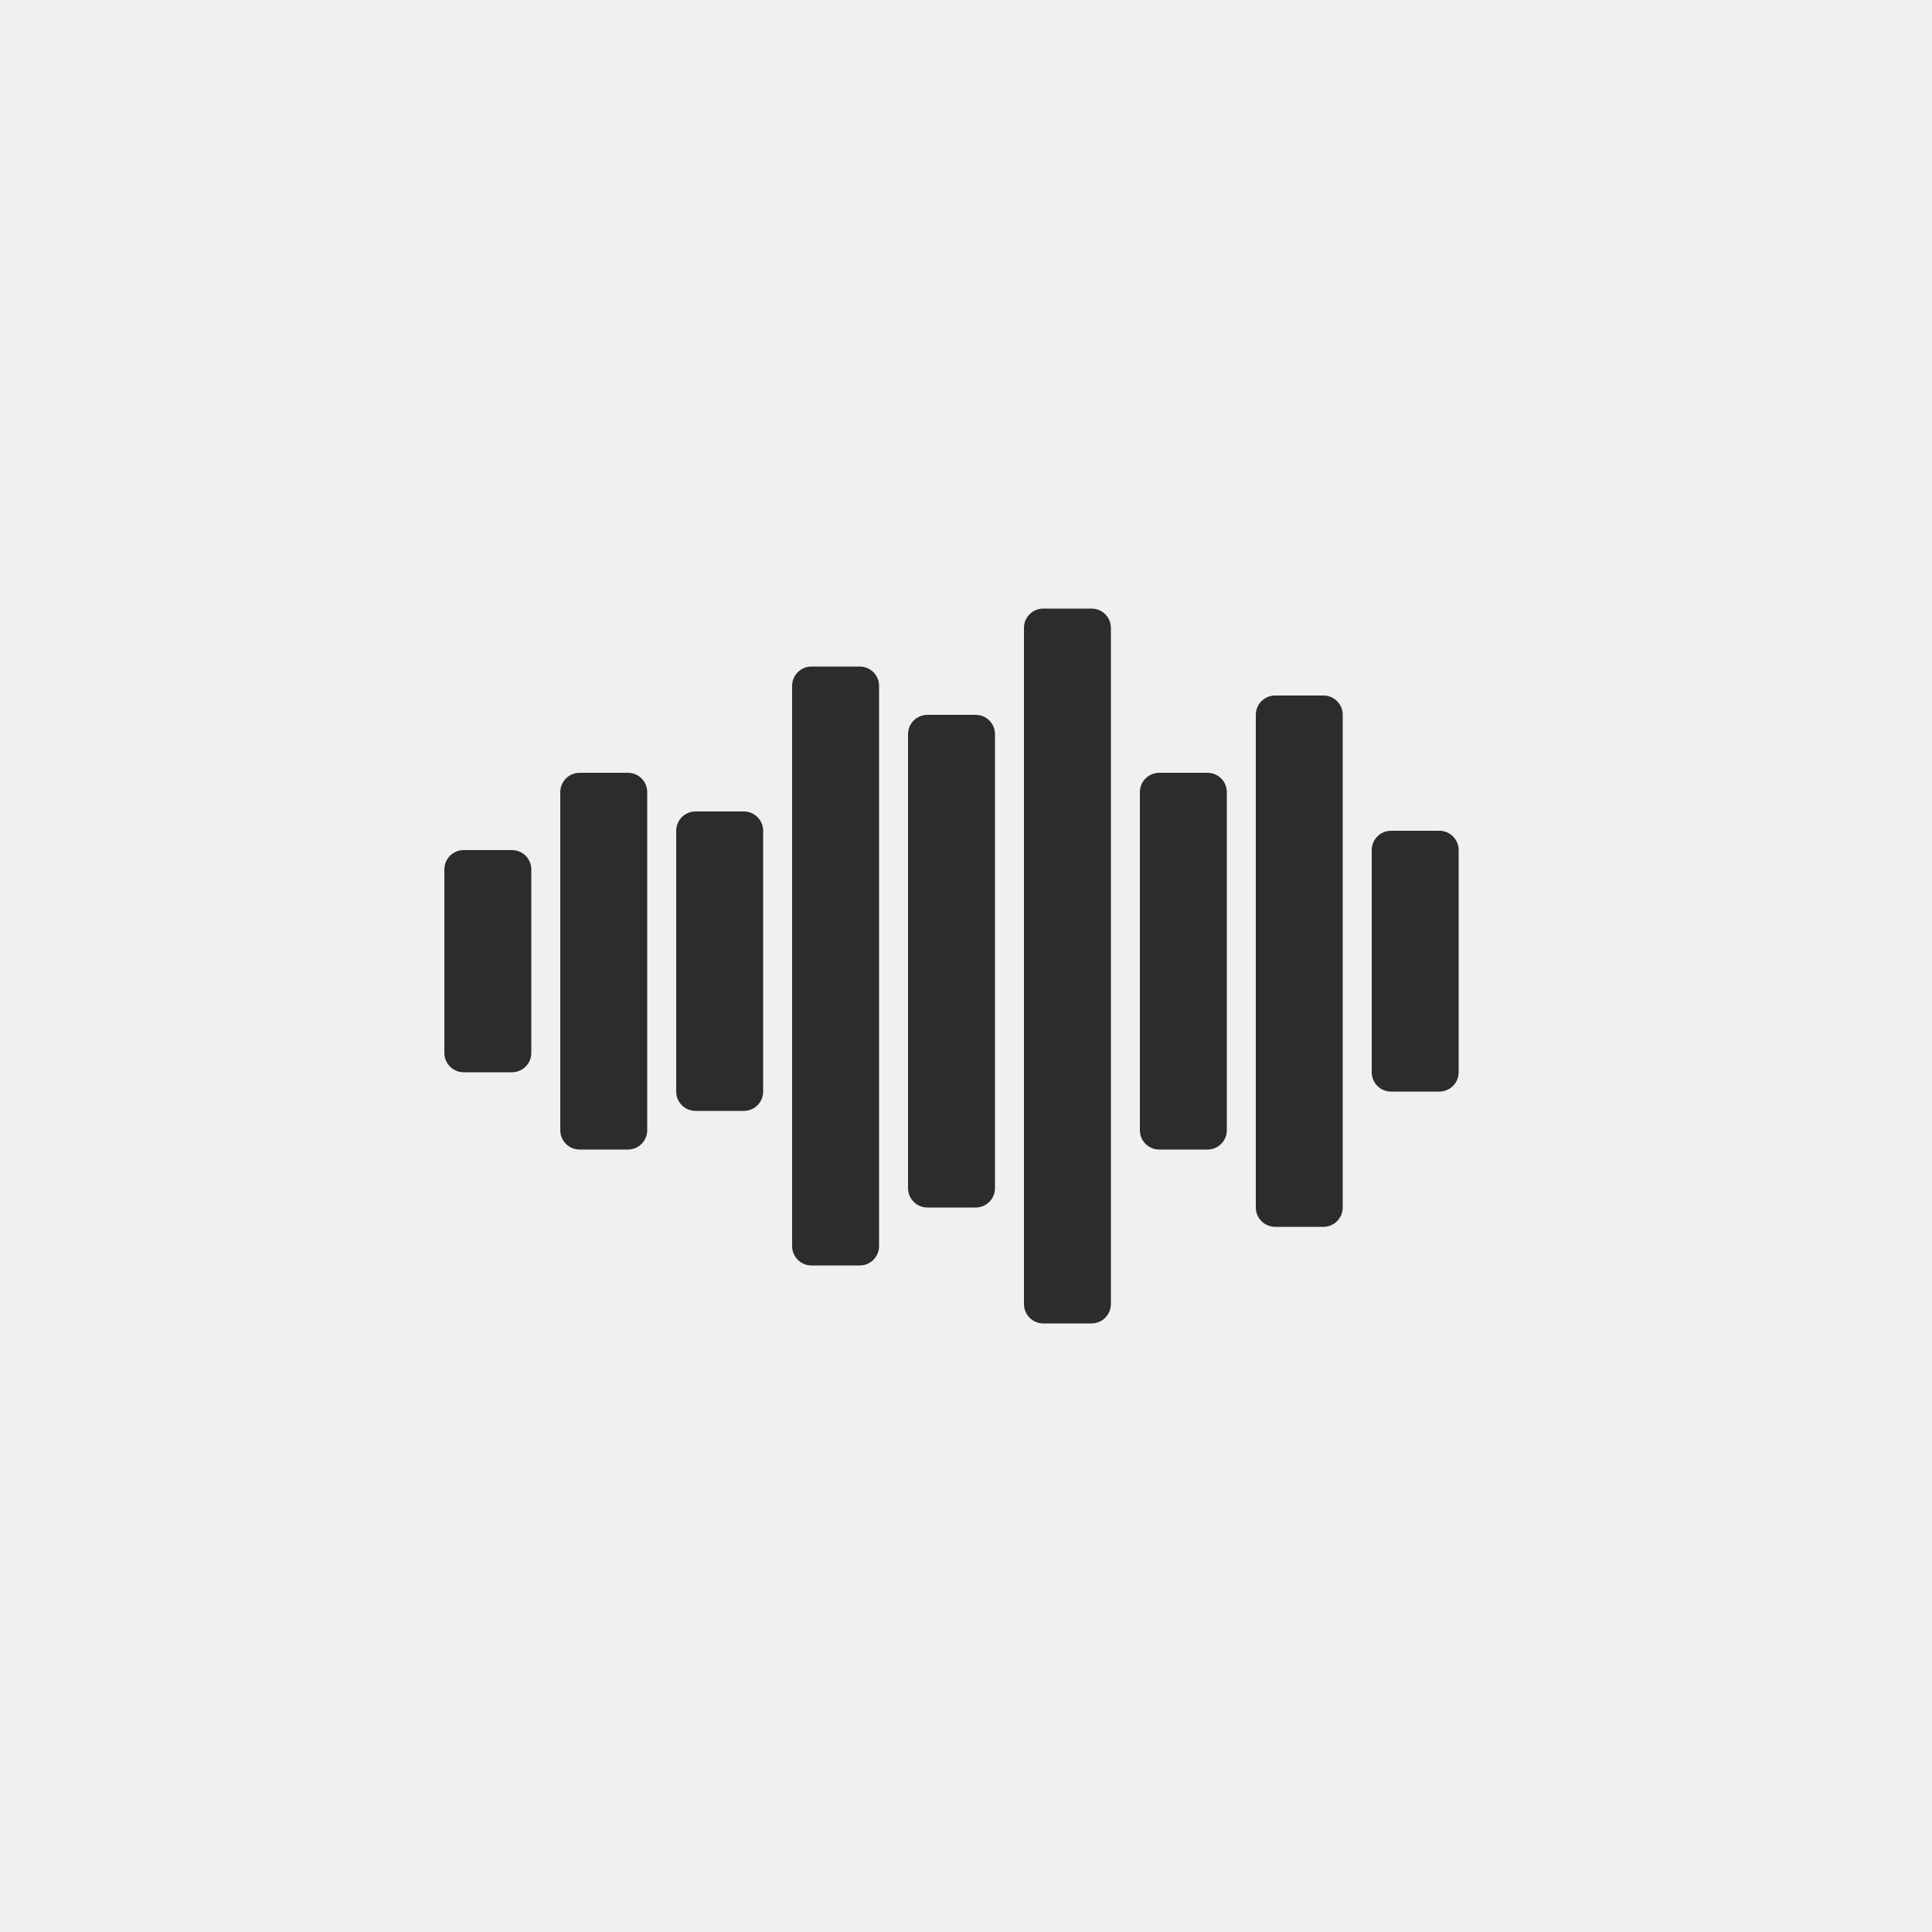
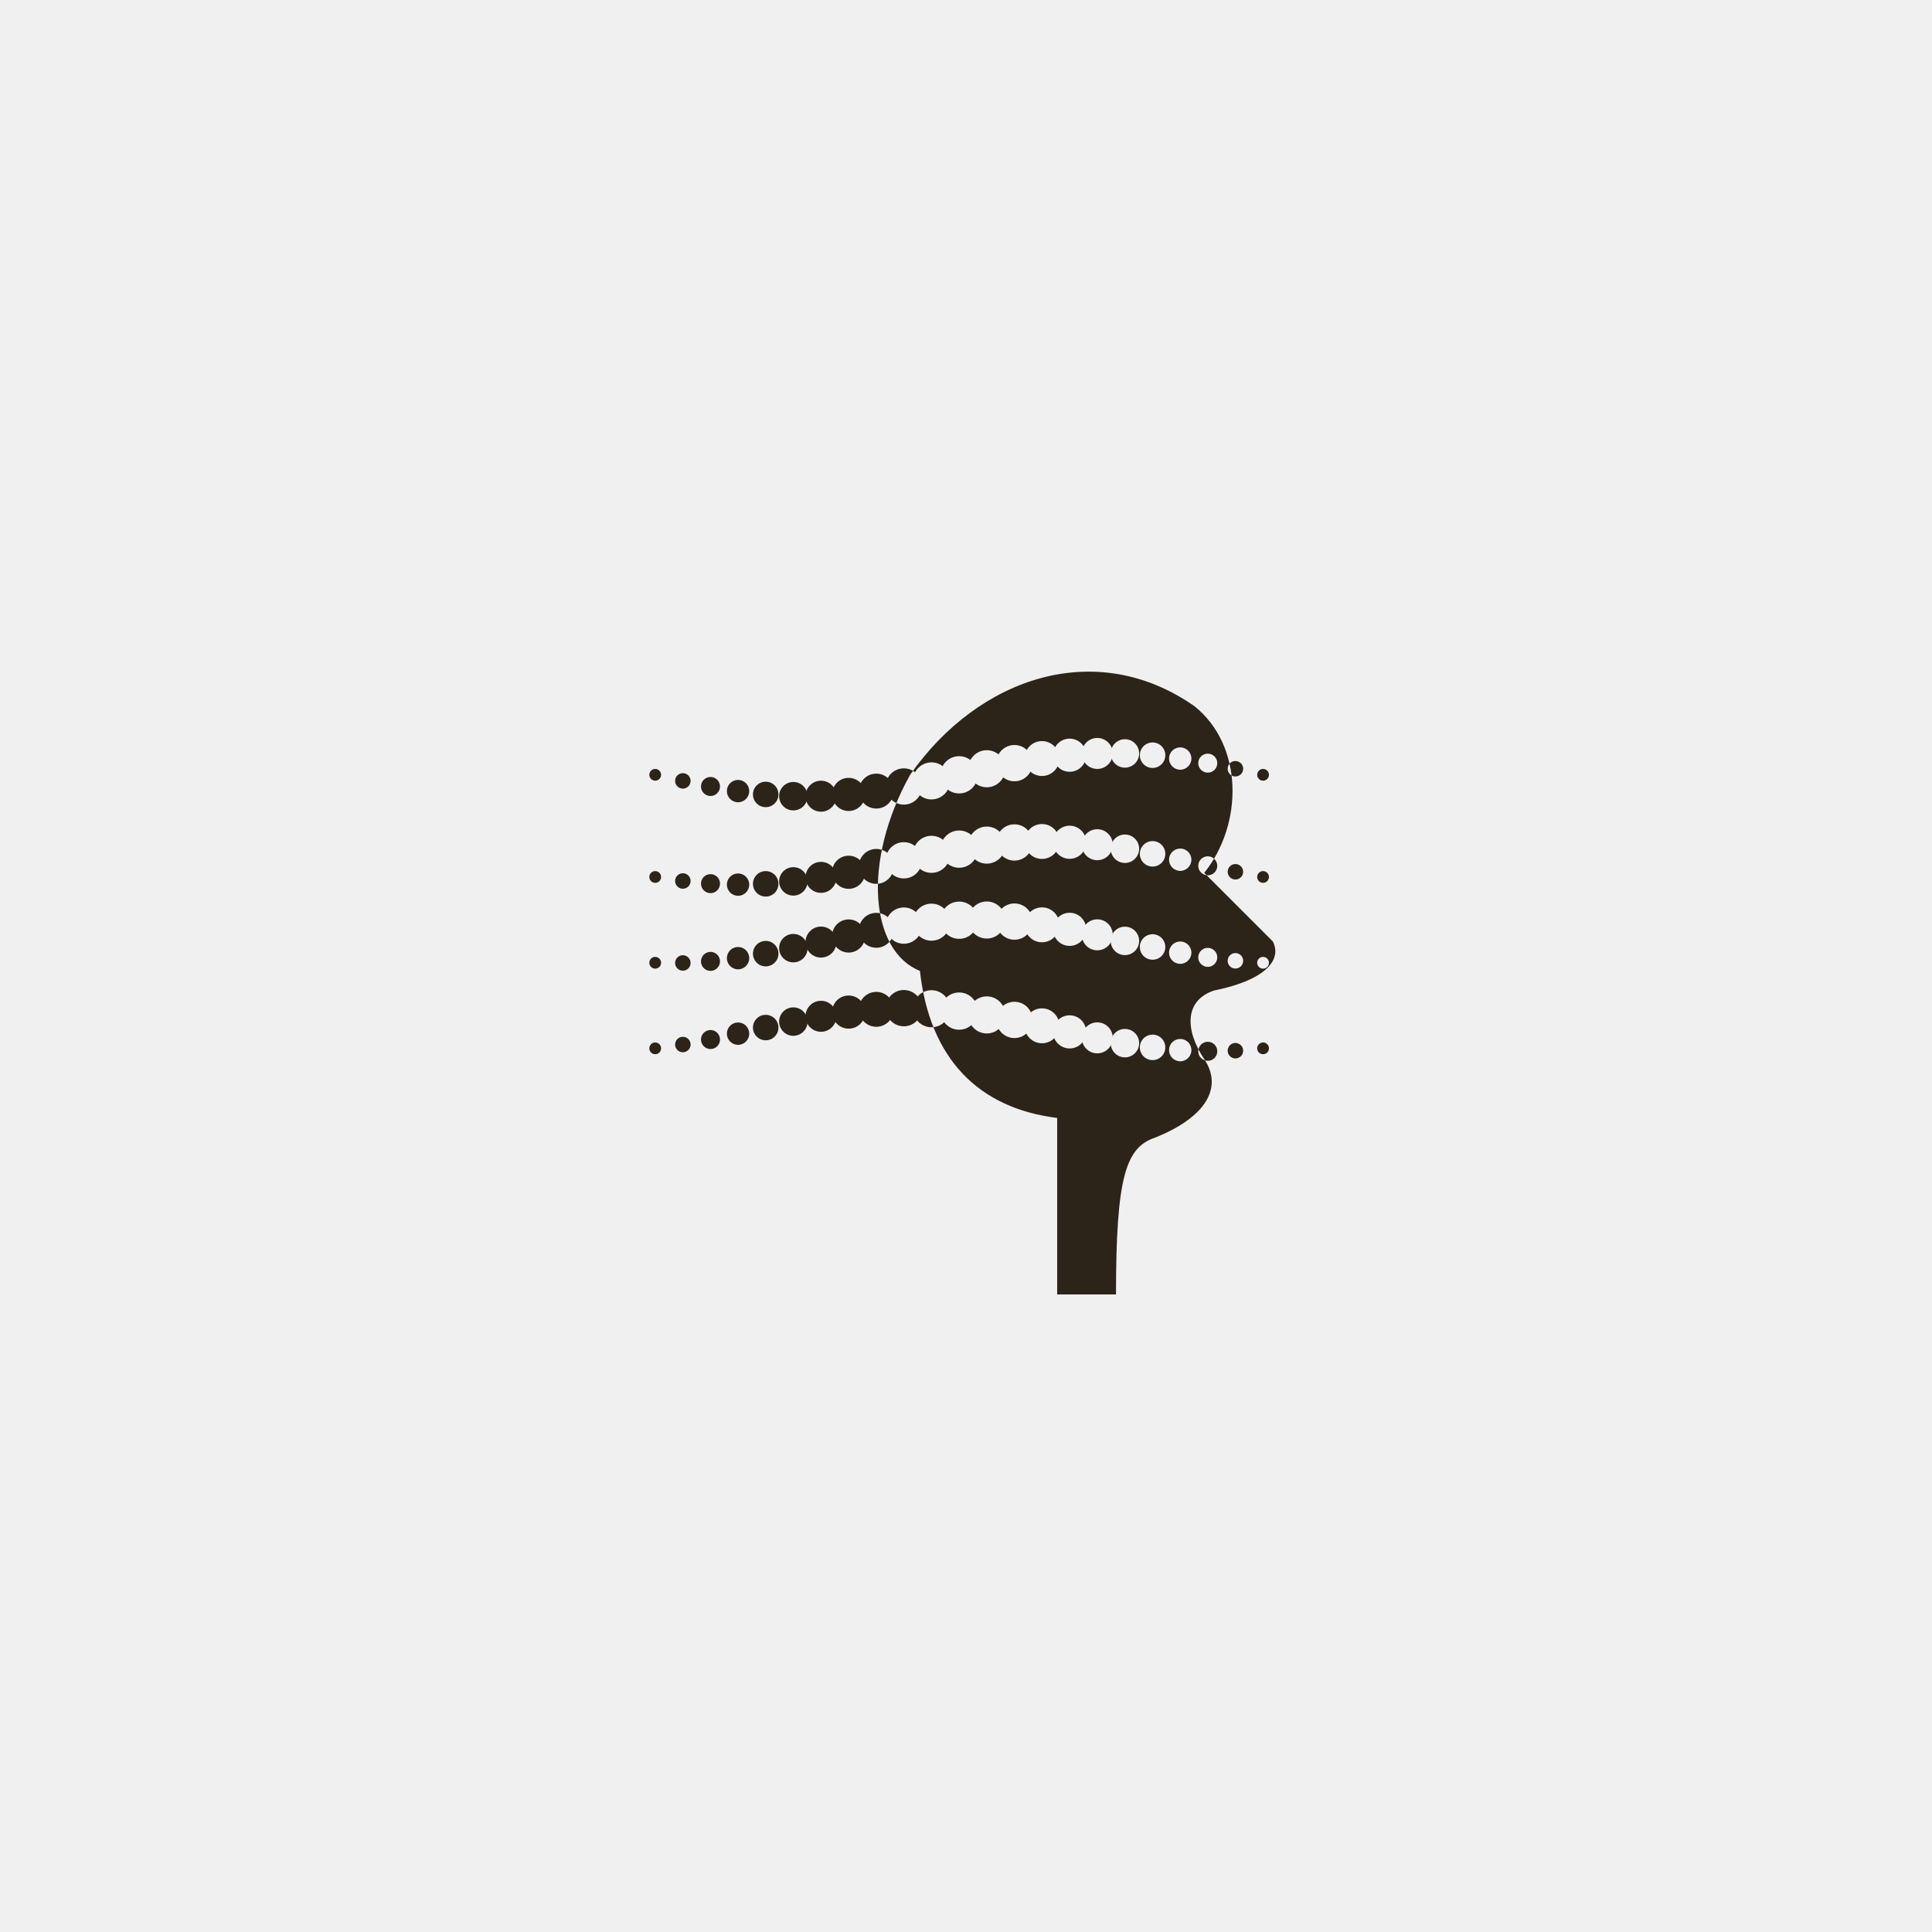
- <svg xmlns="http://www.w3.org/2000/svg" width="200" height="200" viewBox="0 0 200 200">
-   <rect x="46" y="88" width="9" height="23" rx="2" fill="#2C2C2C" />
-   <rect x="58" y="80" width="9" height="39" rx="2" fill="#2C2C2C" />
-   <rect x="70" y="84" width="9" height="31" rx="2" fill="#2C2C2C" />
-   <rect x="82" y="69" width="9" height="62" rx="2" fill="#2C2C2C" />
-   <rect x="94" y="74" width="9" height="51" rx="2" fill="#2C2C2C" />
-   <rect x="106" y="63" width="9" height="74" rx="2" fill="#2C2C2C" />
-   <rect x="118" y="80" width="9" height="39" rx="2" fill="#2C2C2C" />
-   <rect x="130" y="72" width="9" height="55" rx="2" fill="#2C2C2C" />
-   <rect x="142" y="86" width="9" height="27" rx="2" fill="#2C2C2C" />
+ <svg xmlns="http://www.w3.org/2000/svg" width="1024" height="1024" viewBox="0 0 1024 1024">
+   <g transform="translate(336.88,233.99) scale(5.1964)">
+     <defs>
+       <clipPath id="sphead">
+         <path d="M 43 87 L 43 69 C 35 68, 30 63, 29 54 C 24 52, 23 43, 28 34 C 35 24, 47 20, 57 27 C 62 31, 62 39, 58 44 L 65 51 C 66 53, 64 55, 59 56 C 56 57, 56 60, 58 63 C 60 66, 58 69, 53 71 C 50 72, 49 75, 49 87 Z" />
+       </clipPath>
+       <mask id="spm" maskUnits="userSpaceOnUse" x="-50" y="-50" width="200" height="200">
+         <rect x="-50" y="-50" width="200" height="200" fill="white" />
+         <g clip-path="url(#sphead)">
+           <circle cx="2" cy="34" r="0.6" fill="black" />
+           <circle cx="4.82" cy="34.62" r="0.79" fill="black" />
+           <circle cx="7.64" cy="35.19" r="0.97" fill="black" />
+           <circle cx="10.45" cy="35.66" r="1.14" fill="black" />
+           <circle cx="13.27" cy="36" r="1.3" fill="black" />
+           <circle cx="16.09" cy="36.18" r="1.45" fill="black" />
+           <circle cx="18.91" cy="36.18" r="1.58" fill="black" />
+           <circle cx="21.73" cy="36" r="1.69" fill="black" />
+           <circle cx="24.55" cy="35.66" r="1.78" fill="black" />
+           <circle cx="27.36" cy="35.19" r="1.85" fill="black" />
+           <circle cx="30.18" cy="34.62" r="1.89" fill="black" />
+           <circle cx="33" cy="34" r="1.9" fill="black" />
+           <circle cx="35.82" cy="33.38" r="1.89" fill="black" />
+           <circle cx="38.64" cy="32.81" r="1.85" fill="black" />
+           <circle cx="41.45" cy="32.34" r="1.78" fill="black" />
+           <circle cx="44.27" cy="32" r="1.69" fill="black" />
+           <circle cx="47.09" cy="31.82" r="1.58" fill="black" />
+           <circle cx="49.91" cy="31.82" r="1.45" fill="black" />
+           <circle cx="52.73" cy="32" r="1.3" fill="black" />
+           <circle cx="55.55" cy="32.34" r="1.14" fill="black" />
+           <circle cx="58.36" cy="32.81" r="0.97" fill="black" />
+           <circle cx="61.18" cy="33.38" r="0.79" fill="black" />
+           <circle cx="64" cy="34" r="0.6" fill="black" />
+           <circle cx="2" cy="44.42" r="0.6" fill="black" />
+           <circle cx="4.82" cy="44.83" r="0.79" fill="black" />
+           <circle cx="7.64" cy="45.1" r="0.97" fill="black" />
+           <circle cx="10.45" cy="45.2" r="1.14" fill="black" />
+           <circle cx="13.27" cy="45.12" r="1.3" fill="black" />
+           <circle cx="16.09" cy="44.87" r="1.45" fill="black" />
+           <circle cx="18.91" cy="44.46" r="1.58" fill="black" />
+           <circle cx="21.73" cy="43.94" r="1.69" fill="black" />
+           <circle cx="24.55" cy="43.34" r="1.78" fill="black" />
+           <circle cx="27.36" cy="42.72" r="1.85" fill="black" />
+           <circle cx="30.18" cy="42.11" r="1.89" fill="black" />
+           <circle cx="33" cy="41.58" r="1.9" fill="black" />
+           <circle cx="35.82" cy="41.17" r="1.89" fill="black" />
+           <circle cx="38.64" cy="40.9" r="1.85" fill="black" />
+           <circle cx="41.45" cy="40.8" r="1.78" fill="black" />
+           <circle cx="44.27" cy="40.88" r="1.69" fill="black" />
+           <circle cx="47.09" cy="41.13" r="1.58" fill="black" />
+           <circle cx="49.91" cy="41.54" r="1.45" fill="black" />
+           <circle cx="52.73" cy="42.06" r="1.3" fill="black" />
+           <circle cx="55.55" cy="42.66" r="1.14" fill="black" />
+           <circle cx="58.36" cy="43.28" r="0.97" fill="black" />
+           <circle cx="61.18" cy="43.89" r="0.79" fill="black" />
+           <circle cx="64" cy="44.42" r="0.6" fill="black" />
+           <circle cx="2" cy="53.17" r="0.6" fill="black" />
+           <circle cx="4.82" cy="53.19" r="0.79" fill="black" />
+           <circle cx="7.64" cy="53.03" r="0.97" fill="black" />
+           <circle cx="10.45" cy="52.7" r="1.14" fill="black" />
+           <circle cx="13.27" cy="52.24" r="1.3" fill="black" />
+           <circle cx="16.09" cy="51.68" r="1.45" fill="black" />
+           <circle cx="18.91" cy="51.06" r="1.58" fill="black" />
+           <circle cx="21.73" cy="50.44" r="1.69" fill="black" />
+           <circle cx="24.55" cy="49.86" r="1.78" fill="black" />
+           <circle cx="27.36" cy="49.38" r="1.85" fill="black" />
+           <circle cx="30.18" cy="49.03" r="1.89" fill="black" />
+           <circle cx="33" cy="48.83" r="1.9" fill="black" />
+           <circle cx="35.82" cy="48.81" r="1.89" fill="black" />
+           <circle cx="38.64" cy="48.97" r="1.85" fill="black" />
+           <circle cx="41.45" cy="49.3" r="1.78" fill="black" />
+           <circle cx="44.27" cy="49.76" r="1.69" fill="black" />
+           <circle cx="47.09" cy="50.32" r="1.58" fill="black" />
+           <circle cx="49.91" cy="50.94" r="1.45" fill="black" />
+           <circle cx="52.73" cy="51.56" r="1.3" fill="black" />
+           <circle cx="55.55" cy="52.14" r="1.14" fill="black" />
+           <circle cx="58.36" cy="52.62" r="0.97" fill="black" />
+           <circle cx="61.18" cy="52.97" r="0.79" fill="black" />
+           <circle cx="64" cy="53.17" r="0.6" fill="black" />
+           <circle cx="2" cy="61.9" r="0.6" fill="black" />
+           <circle cx="4.82" cy="61.51" r="0.79" fill="black" />
+           <circle cx="7.64" cy="61" r="0.97" fill="black" />
+           <circle cx="10.45" cy="60.4" r="1.14" fill="black" />
+           <circle cx="13.27" cy="59.78" r="1.3" fill="black" />
+           <circle cx="16.09" cy="59.17" r="1.45" fill="black" />
+           <circle cx="18.91" cy="58.63" r="1.58" fill="black" />
+           <circle cx="21.73" cy="58.2" r="1.69" fill="black" />
+           <circle cx="24.55" cy="57.92" r="1.78" fill="black" />
+           <circle cx="27.36" cy="57.8" r="1.85" fill="black" />
+           <circle cx="30.18" cy="57.86" r="1.89" fill="black" />
+           <circle cx="33" cy="58.1" r="1.9" fill="black" />
+           <circle cx="35.82" cy="58.49" r="1.89" fill="black" />
+           <circle cx="38.64" cy="59" r="1.85" fill="black" />
+           <circle cx="41.45" cy="59.6" r="1.78" fill="black" />
+           <circle cx="44.27" cy="60.22" r="1.69" fill="black" />
+           <circle cx="47.09" cy="60.83" r="1.58" fill="black" />
+           <circle cx="49.91" cy="61.37" r="1.45" fill="black" />
+           <circle cx="52.73" cy="61.8" r="1.3" fill="black" />
+           <circle cx="55.55" cy="62.08" r="1.14" fill="black" />
+           <circle cx="58.36" cy="62.2" r="0.97" fill="black" />
+           <circle cx="61.18" cy="62.14" r="0.79" fill="black" />
+           <circle cx="64" cy="61.9" r="0.6" fill="black" />
+         </g>
+       </mask>
+     </defs>
+     <g fill="#2C2418" mask="url(#spm)">
+       <circle cx="2" cy="34" r="0.6" />
+       <circle cx="4.82" cy="34.62" r="0.79" />
+       <circle cx="7.64" cy="35.19" r="0.97" />
+       <circle cx="10.45" cy="35.66" r="1.14" />
+       <circle cx="13.27" cy="36" r="1.3" />
+       <circle cx="16.09" cy="36.18" r="1.45" />
+       <circle cx="18.91" cy="36.18" r="1.58" />
+       <circle cx="21.73" cy="36" r="1.69" />
+       <circle cx="24.55" cy="35.66" r="1.78" />
+       <circle cx="27.36" cy="35.19" r="1.85" />
+       <circle cx="30.18" cy="34.62" r="1.89" />
+       <circle cx="33" cy="34" r="1.9" />
+       <circle cx="35.82" cy="33.38" r="1.89" />
+       <circle cx="38.64" cy="32.81" r="1.85" />
+       <circle cx="41.45" cy="32.34" r="1.78" />
+       <circle cx="44.27" cy="32" r="1.69" />
+       <circle cx="47.09" cy="31.82" r="1.58" />
+       <circle cx="49.91" cy="31.82" r="1.45" />
+       <circle cx="52.73" cy="32" r="1.3" />
+       <circle cx="55.55" cy="32.34" r="1.14" />
+       <circle cx="58.36" cy="32.81" r="0.97" />
+       <circle cx="61.18" cy="33.38" r="0.79" />
+       <circle cx="64" cy="34" r="0.6" />
+       <circle cx="2" cy="44.42" r="0.6" />
+       <circle cx="4.82" cy="44.83" r="0.79" />
+       <circle cx="7.64" cy="45.1" r="0.97" />
+       <circle cx="10.45" cy="45.2" r="1.14" />
+       <circle cx="13.27" cy="45.12" r="1.3" />
+       <circle cx="16.09" cy="44.87" r="1.45" />
+       <circle cx="18.91" cy="44.46" r="1.58" />
+       <circle cx="21.73" cy="43.94" r="1.69" />
+       <circle cx="24.55" cy="43.34" r="1.78" />
+       <circle cx="27.36" cy="42.72" r="1.85" />
+       <circle cx="30.18" cy="42.11" r="1.89" />
+       <circle cx="33" cy="41.58" r="1.9" />
+       <circle cx="35.82" cy="41.17" r="1.89" />
+       <circle cx="38.64" cy="40.9" r="1.85" />
+       <circle cx="41.45" cy="40.8" r="1.78" />
+       <circle cx="44.27" cy="40.88" r="1.69" />
+       <circle cx="47.09" cy="41.13" r="1.58" />
+       <circle cx="49.91" cy="41.54" r="1.45" />
+       <circle cx="52.73" cy="42.06" r="1.3" />
+       <circle cx="55.55" cy="42.66" r="1.14" />
+       <circle cx="58.36" cy="43.28" r="0.97" />
+       <circle cx="61.18" cy="43.89" r="0.79" />
+       <circle cx="64" cy="44.42" r="0.6" />
+       <circle cx="2" cy="53.17" r="0.6" />
+       <circle cx="4.82" cy="53.19" r="0.79" />
+       <circle cx="7.64" cy="53.03" r="0.97" />
+       <circle cx="10.45" cy="52.7" r="1.14" />
+       <circle cx="13.27" cy="52.24" r="1.3" />
+       <circle cx="16.09" cy="51.68" r="1.45" />
+       <circle cx="18.91" cy="51.06" r="1.58" />
+       <circle cx="21.73" cy="50.44" r="1.69" />
+       <circle cx="24.55" cy="49.86" r="1.78" />
+       <circle cx="27.36" cy="49.38" r="1.85" />
+       <circle cx="30.18" cy="49.03" r="1.89" />
+       <circle cx="33" cy="48.83" r="1.9" />
+       <circle cx="35.82" cy="48.81" r="1.89" />
+       <circle cx="38.64" cy="48.97" r="1.85" />
+       <circle cx="41.45" cy="49.3" r="1.78" />
+       <circle cx="44.27" cy="49.76" r="1.69" />
+       <circle cx="47.09" cy="50.32" r="1.58" />
+       <circle cx="49.91" cy="50.94" r="1.45" />
+       <circle cx="52.73" cy="51.56" r="1.3" />
+       <circle cx="55.55" cy="52.14" r="1.14" />
+       <circle cx="58.36" cy="52.62" r="0.97" />
+       <circle cx="61.18" cy="52.97" r="0.79" />
+       <circle cx="64" cy="53.17" r="0.6" />
+       <circle cx="2" cy="61.9" r="0.6" />
+       <circle cx="4.82" cy="61.51" r="0.79" />
+       <circle cx="7.64" cy="61" r="0.97" />
+       <circle cx="10.45" cy="60.4" r="1.14" />
+       <circle cx="13.27" cy="59.78" r="1.3" />
+       <circle cx="16.09" cy="59.17" r="1.45" />
+       <circle cx="18.91" cy="58.63" r="1.58" />
+       <circle cx="21.73" cy="58.2" r="1.69" />
+       <circle cx="24.55" cy="57.92" r="1.78" />
+       <circle cx="27.36" cy="57.8" r="1.85" />
+       <circle cx="30.18" cy="57.86" r="1.89" />
+       <circle cx="33" cy="58.1" r="1.9" />
+       <circle cx="35.82" cy="58.49" r="1.89" />
+       <circle cx="38.64" cy="59" r="1.85" />
+       <circle cx="41.45" cy="59.6" r="1.78" />
+       <circle cx="44.27" cy="60.22" r="1.69" />
+       <circle cx="47.09" cy="60.83" r="1.58" />
+       <circle cx="49.91" cy="61.37" r="1.45" />
+       <circle cx="52.73" cy="61.8" r="1.3" />
+       <circle cx="55.55" cy="62.08" r="1.14" />
+       <circle cx="58.36" cy="62.2" r="0.97" />
+       <circle cx="61.18" cy="62.14" r="0.79" />
+       <circle cx="64" cy="61.9" r="0.6" />
+       <path d="M 43 87 L 43 69 C 35 68, 30 63, 29 54 C 24 52, 23 43, 28 34 C 35 24, 47 20, 57 27 C 62 31, 62 39, 58 44 L 65 51 C 66 53, 64 55, 59 56 C 56 57, 56 60, 58 63 C 60 66, 58 69, 53 71 C 50 72, 49 75, 49 87 Z" />
+     </g>
+   </g>
</svg>
